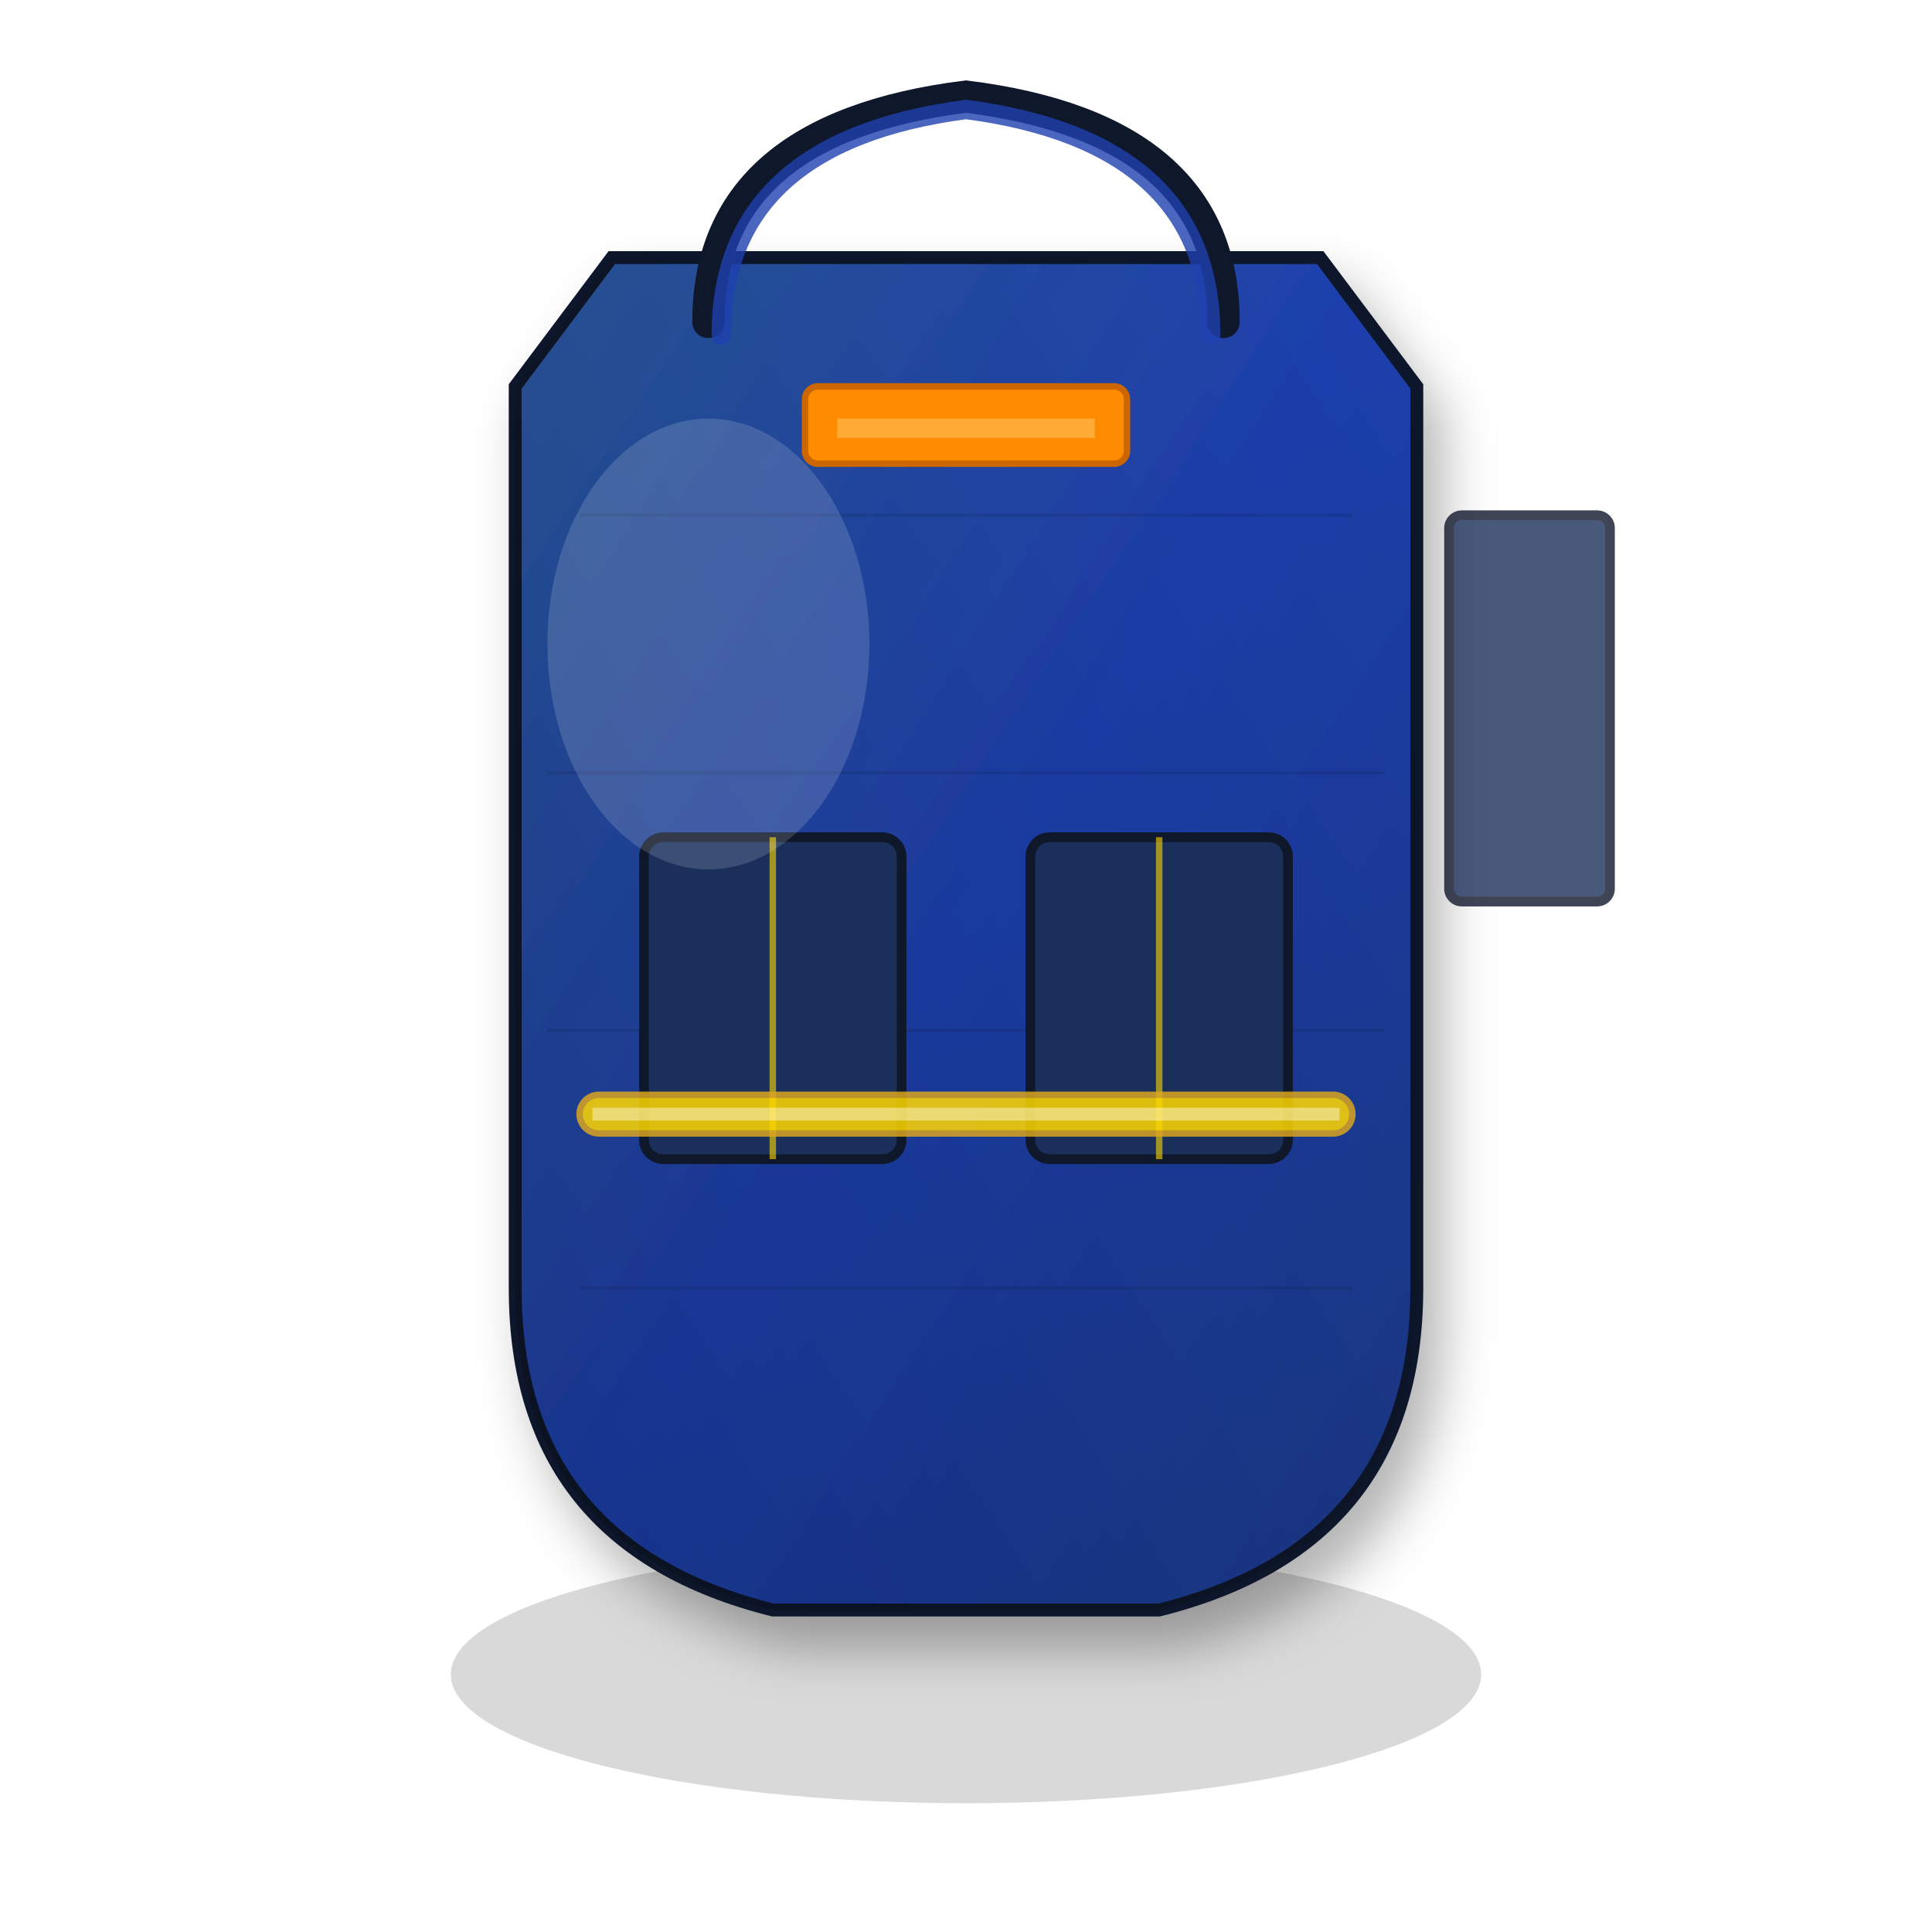
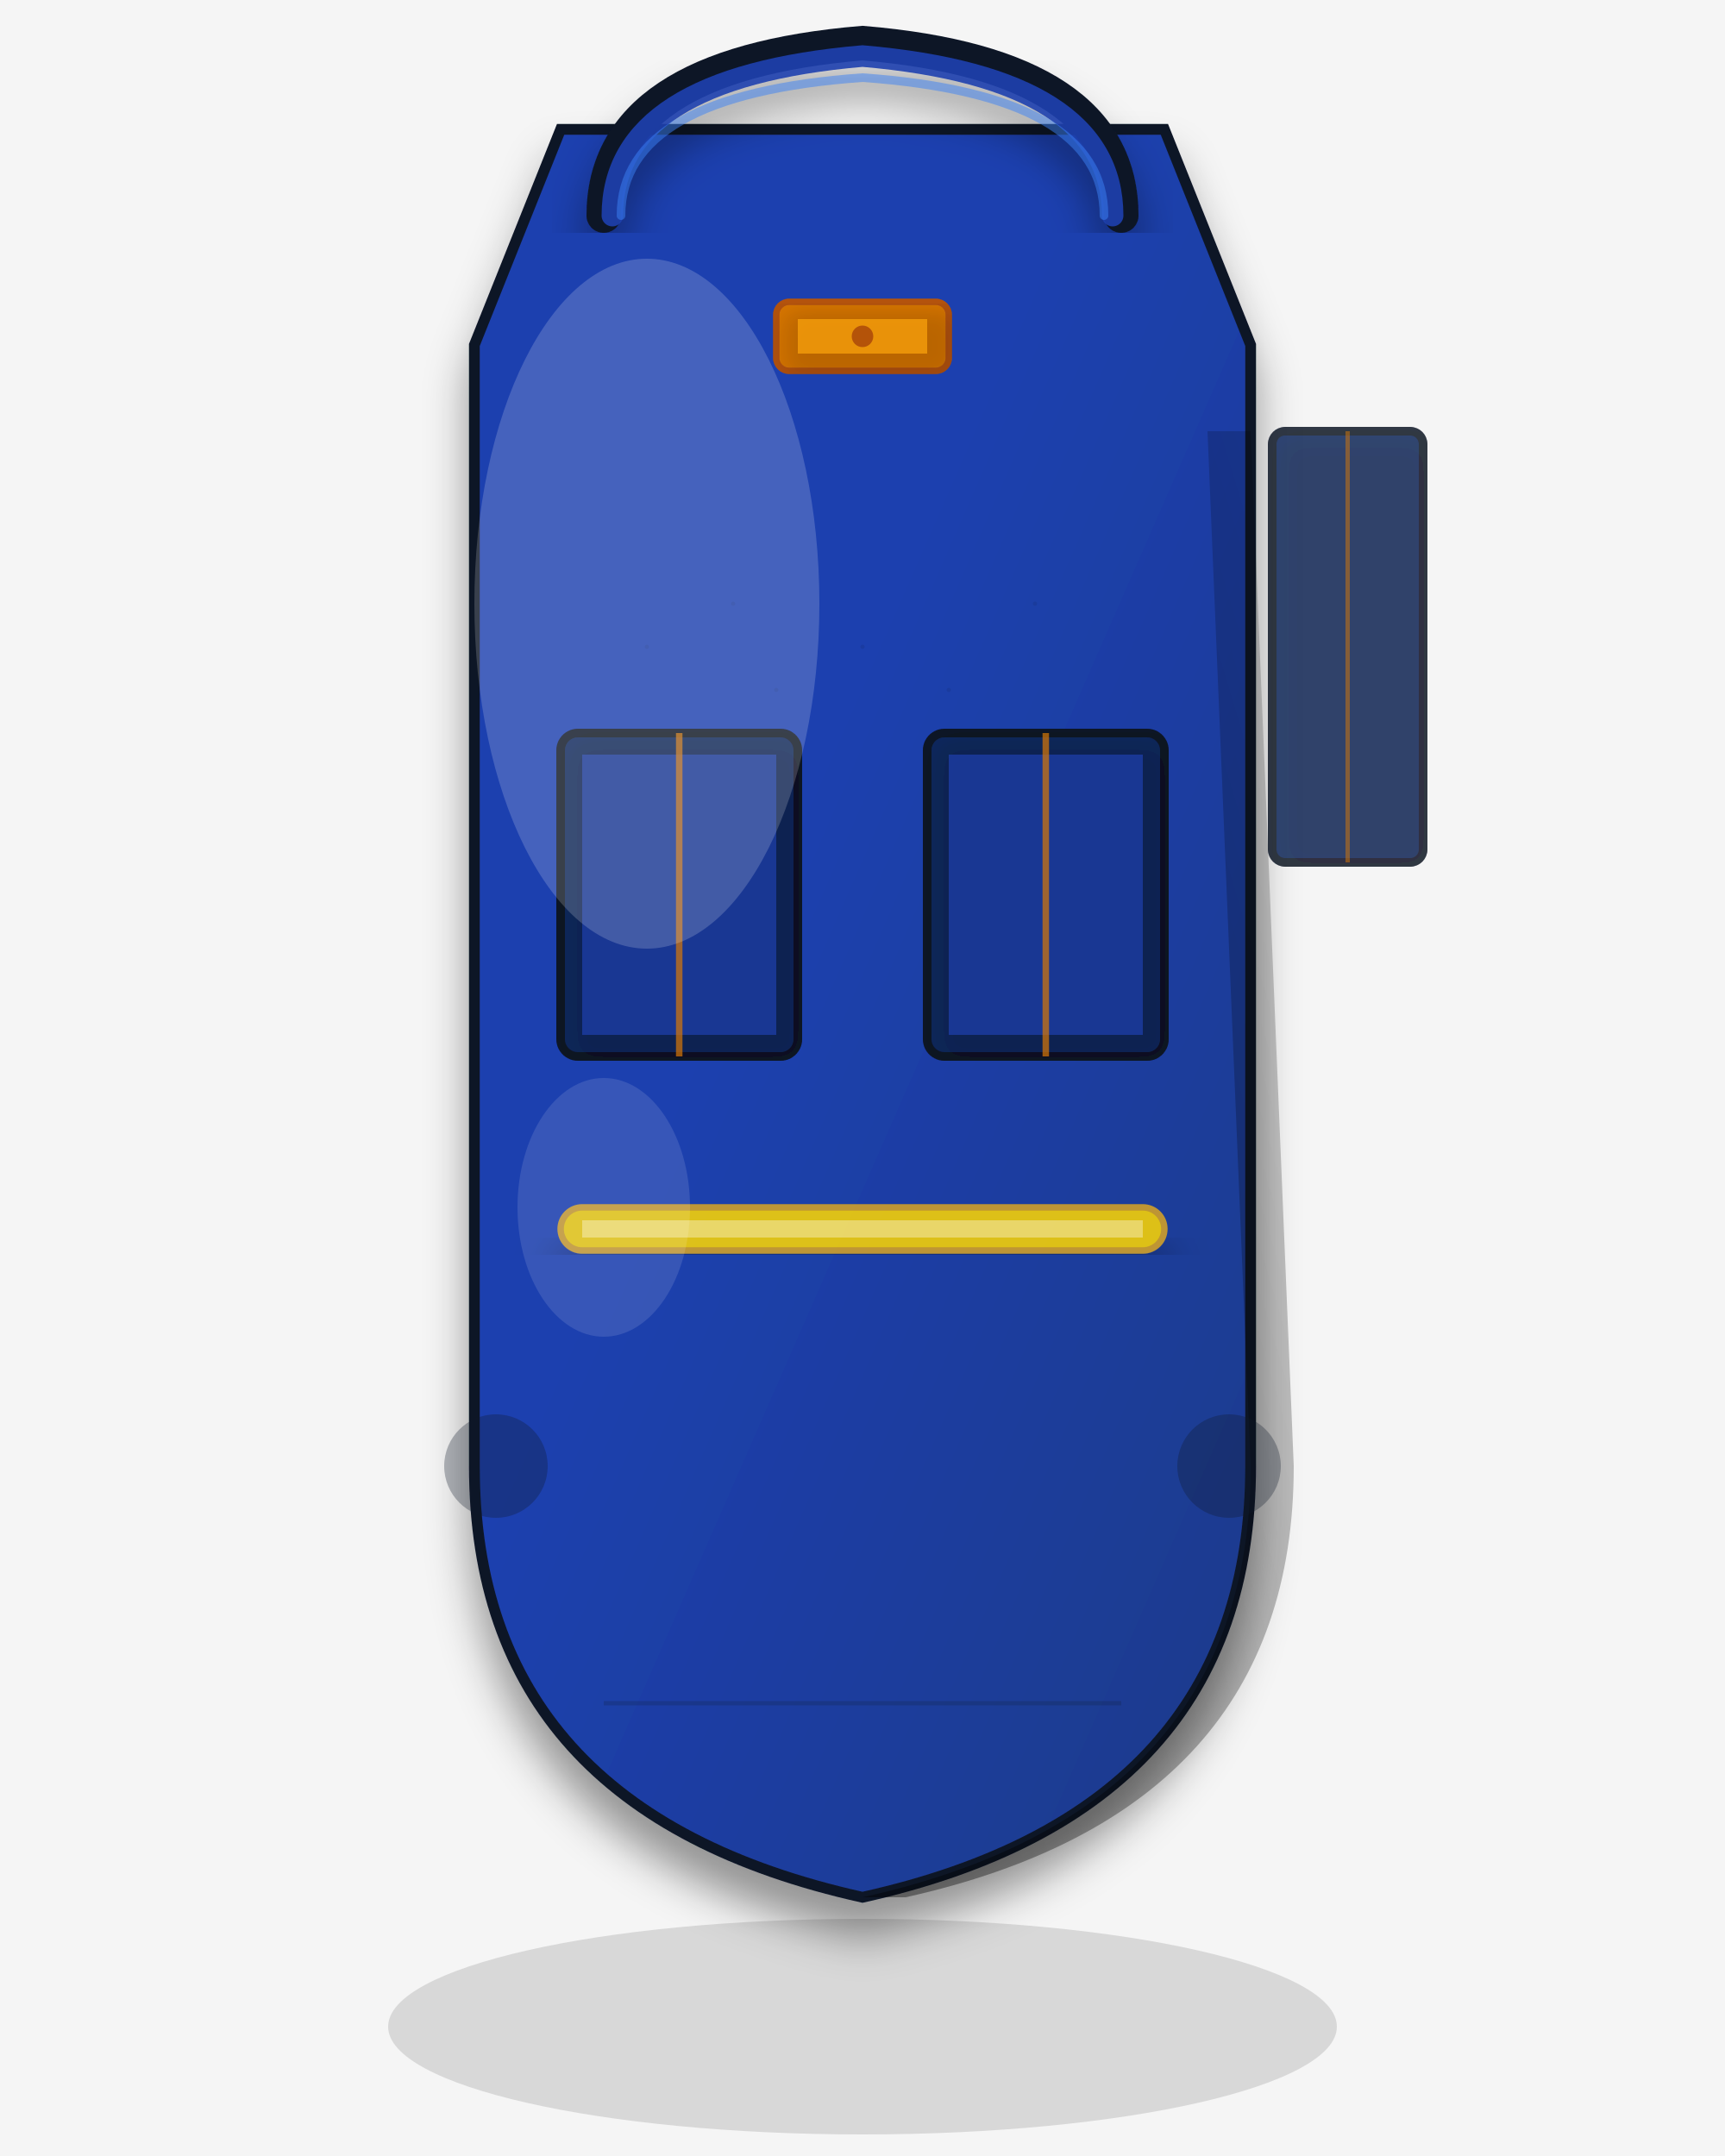
- <svg xmlns="http://www.w3.org/2000/svg" viewBox="0 0 300 300" width="300" height="300">
+ <svg xmlns="http://www.w3.org/2000/svg" viewBox="0 0 400 500" width="400" height="500">
  <defs>
-     <linearGradient id="bagMain" x1="0%" y1="0%" x2="100%" y2="100%">
-       <stop offset="0%" style="stop-color:#2C5AA0;stop-opacity:1" />
-       <stop offset="50%" style="stop-color:#1E40AF;stop-opacity:1" />
+     <linearGradient id="bagBody" x1="0%" y1="0%" x2="100%" y2="100%">
+       <stop offset="0%" style="stop-color:#1E40AF;stop-opacity:1" />
+       <stop offset="40%" style="stop-color:#1E40AF;stop-opacity:1" />
      <stop offset="100%" style="stop-color:#1E3A8A;stop-opacity:1" />
    </linearGradient>
    <linearGradient id="bagShade" x1="100%" y1="0%" x2="0%" y2="100%">
-       <stop offset="0%" style="stop-color:#000000;stop-opacity:0" />
-       <stop offset="100%" style="stop-color:#000000;stop-opacity:0.2" />
+       <stop offset="0%" style="stop-color:#000;stop-opacity:0.15" />
+       <stop offset="100%" style="stop-color:#000;stop-opacity:0.4" />
    </linearGradient>
-     <filter id="shadow">
-       <feDropShadow dx="3" dy="5" stdDeviation="4" flood-opacity="0.3" />
+     <filter id="dropShadow">
+       <feGaussianBlur in="SourceAlpha" stdDeviation="5" />
+       <feOffset dx="0" dy="8" result="offsetblur" />
+       <feComponentTransfer>
+         <feFuncA type="linear" slope="0.4" />
+       </feComponentTransfer>
+       <feMerge>
+         <feMergeNode />
+         <feMergeNode in="SourceGraphic" />
+       </feMerge>
+     </filter>
+     <filter id="innerShadow">
+       <feGaussianBlur in="SourceAlpha" stdDeviation="3" />
+       <feOffset dx="2" dy="2" result="offsetblur" />
+       <feFlood flood-color="#000" flood-opacity="0.3" result="offsetcolor" />
+       <feComposite in="offsetcolor" in2="offsetblur" operator="in" result="offsetblur" />
+       <feComposite in="offsetblur" in2="SourceAlpha" operator="in" result="offsetblur" />
+       <feMerge>
+         <feMergeNode in="SourceGraphic" />
+         <feMergeNode in="offsetblur" />
+       </feMerge>
    </filter>
  </defs>
-   <rect width="300" height="300" fill="#FFFFFF" />
-   <ellipse cx="150" cy="260" rx="80" ry="20" fill="#000000" opacity="0.15" />
-   <path d="M 80 60 L 95 40 L 205 40 L 220 60 L 220 200 Q 220 240 180 250 L 120 250 Q 80 240 80 200 Z" fill="url(#bagMain)" stroke="#0F172A" stroke-width="2" filter="url(#shadow)" />
-   <path d="M 80 60 L 95 40 L 205 40 L 220 60 L 220 200 Q 220 240 180 250 L 120 250 Q 80 240 80 200 Z" fill="url(#bagShade)" stroke="none" />
-   <line x1="90" y1="80" x2="210" y2="80" stroke="#000000" stroke-width="0.5" opacity="0.1" />
-   <line x1="85" y1="120" x2="215" y2="120" stroke="#000000" stroke-width="0.5" opacity="0.1" />
-   <line x1="85" y1="160" x2="215" y2="160" stroke="#000000" stroke-width="0.5" opacity="0.1" />
-   <line x1="90" y1="200" x2="210" y2="200" stroke="#000000" stroke-width="0.5" opacity="0.1" />
-   <rect x="125" y="60" width="50" height="12" fill="#FF8C00" stroke="#CC6600" stroke-width="1" rx="2" />
-   <rect x="130" y="65" width="40" height="3" fill="#FFB84D" opacity="0.7" />
-   <rect x="100" y="130" width="40" height="50" fill="#1A2F5A" stroke="#0F172A" stroke-width="1.5" rx="3" />
-   <line x1="120" y1="130" x2="120" y2="180" stroke="#FFD700" stroke-width="1" opacity="0.6" />
-   <rect x="160" y="130" width="40" height="50" fill="#1A2F5A" stroke="#0F172A" stroke-width="1.5" rx="3" />
-   <line x1="180" y1="130" x2="180" y2="180" stroke="#FFD700" stroke-width="1" opacity="0.6" />
-   <rect x="225" y="80" width="25" height="60" fill="#1A2F5A" stroke="#0F172A" stroke-width="1.5" rx="2" opacity="0.8" />
-   <path d="M 110 50 Q 110 20 150 15 Q 190 20 190 50" stroke="#0F172A" stroke-width="5" fill="none" stroke-linecap="round" />
-   <path d="M 112 52 Q 112 22 150 17 Q 188 22 188 52" stroke="#1E40AF" stroke-width="3" fill="none" stroke-linecap="round" opacity="0.8" />
-   <rect x="90" y="170" width="120" height="6" fill="#FFD700" stroke="#DAA520" stroke-width="1" rx="3" opacity="0.85" />
-   <rect x="92" y="172" width="116" height="2" fill="white" opacity="0.4" />
-   <ellipse cx="110" cy="100" rx="25" ry="35" fill="white" opacity="0.15" />
+   <rect width="400" height="500" fill="#F5F5F5" />
+   <ellipse cx="200" cy="470" rx="110" ry="25" fill="#000" opacity="0.12" />
+   <path d="M 110 80 L 130 30 L 270 30 L 290 80 L 290 340 Q 290 420 200 440 L 200 440 Q 110 420 110 340 Z" fill="url(#bagBody)" stroke="#0F1728" stroke-width="2.5" filter="url(#dropShadow)" />
+   <path d="M 280 100 L 290 340 Q 290 420 200 440 L 210 440 Q 300 420 300 340 L 290 100 Z" fill="url(#bagShade)" />
+   <circle cx="150" cy="150" r="0.5" fill="#000" opacity="0.08" />
+   <circle cx="160" cy="170" r="0.5" fill="#000" opacity="0.08" />
+   <circle cx="170" cy="140" r="0.5" fill="#000" opacity="0.08" />
+   <circle cx="180" cy="160" r="0.5" fill="#000" opacity="0.08" />
+   <circle cx="200" cy="150" r="0.5" fill="#000" opacity="0.08" />
+   <circle cx="220" cy="160" r="0.5" fill="#000" opacity="0.08" />
+   <circle cx="240" cy="140" r="0.5" fill="#000" opacity="0.08" />
+   <circle cx="260" cy="170" r="0.5" fill="#000" opacity="0.08" />
+   <rect x="180" y="70" width="40" height="16" fill="#D97706" stroke="#B45309" stroke-width="1.5" rx="3" filter="url(#innerShadow)" />
+   <rect x="185" y="74" width="30" height="8" fill="#F59E0B" opacity="0.8" />
+   <circle cx="200" cy="78" r="2.5" fill="#B45309" />
+   <rect x="130" y="170" width="55" height="75" fill="#0D2960" stroke="#0F1728" stroke-width="2" rx="4" filter="url(#innerShadow)" />
+   <rect x="135" y="175" width="45" height="65" fill="#1E40AF" opacity="0.7" />
+   <line x1="157.5" y1="170" x2="157.5" y2="245" stroke="#D97706" stroke-width="1.5" opacity="0.7" />
+   <rect x="215" y="170" width="55" height="75" fill="#0D2960" stroke="#0F1728" stroke-width="2" rx="4" filter="url(#innerShadow)" />
+   <rect x="220" y="175" width="45" height="65" fill="#1E40AF" opacity="0.7" />
+   <line x1="242.5" y1="170" x2="242.5" y2="245" stroke="#D97706" stroke-width="1.5" opacity="0.7" />
+   <rect x="295" y="100" width="35" height="100" fill="#0D2960" stroke="#0F1728" stroke-width="2" rx="3" opacity="0.85" filter="url(#innerShadow)" />
+   <line x1="312.5" y1="100" x2="312.5" y2="200" stroke="#D97706" stroke-width="1" opacity="0.5" />
+   <path d="M 140 50 Q 140 15 200 10 Q 260 15 260 50" stroke="#0F1728" stroke-width="8" fill="none" stroke-linecap="round" filter="url(#dropShadow)" />
+   <path d="M 142 50 Q 142 18 200 13 Q 258 18 258 50" stroke="#1E40AF" stroke-width="5" fill="none" stroke-linecap="round" opacity="0.9" />
+   <path d="M 144 50 Q 144 22 200 18 Q 256 22 256 50" stroke="#3B82F6" stroke-width="2" fill="none" stroke-linecap="round" opacity="0.5" />
+   <rect x="130" y="280" width="140" height="10" fill="#FFD700" stroke="#DAA520" stroke-width="1.5" rx="5" opacity="0.85" filter="url(#dropShadow)" />
+   <rect x="135" y="283" width="130" height="4" fill="#FFF" opacity="0.35" />
+   <ellipse cx="150" cy="140" rx="40" ry="80" fill="#FFF" opacity="0.18" />
+   <ellipse cx="140" cy="280" rx="20" ry="30" fill="#FFF" opacity="0.12" />
+   <circle cx="115" cy="340" r="12" fill="#0F1728" opacity="0.3" />
+   <circle cx="285" cy="340" r="12" fill="#0F1728" opacity="0.3" />
+   <line x1="140" y1="395" x2="260" y2="395" stroke="#0F1728" stroke-width="1" opacity="0.2" />
</svg>
